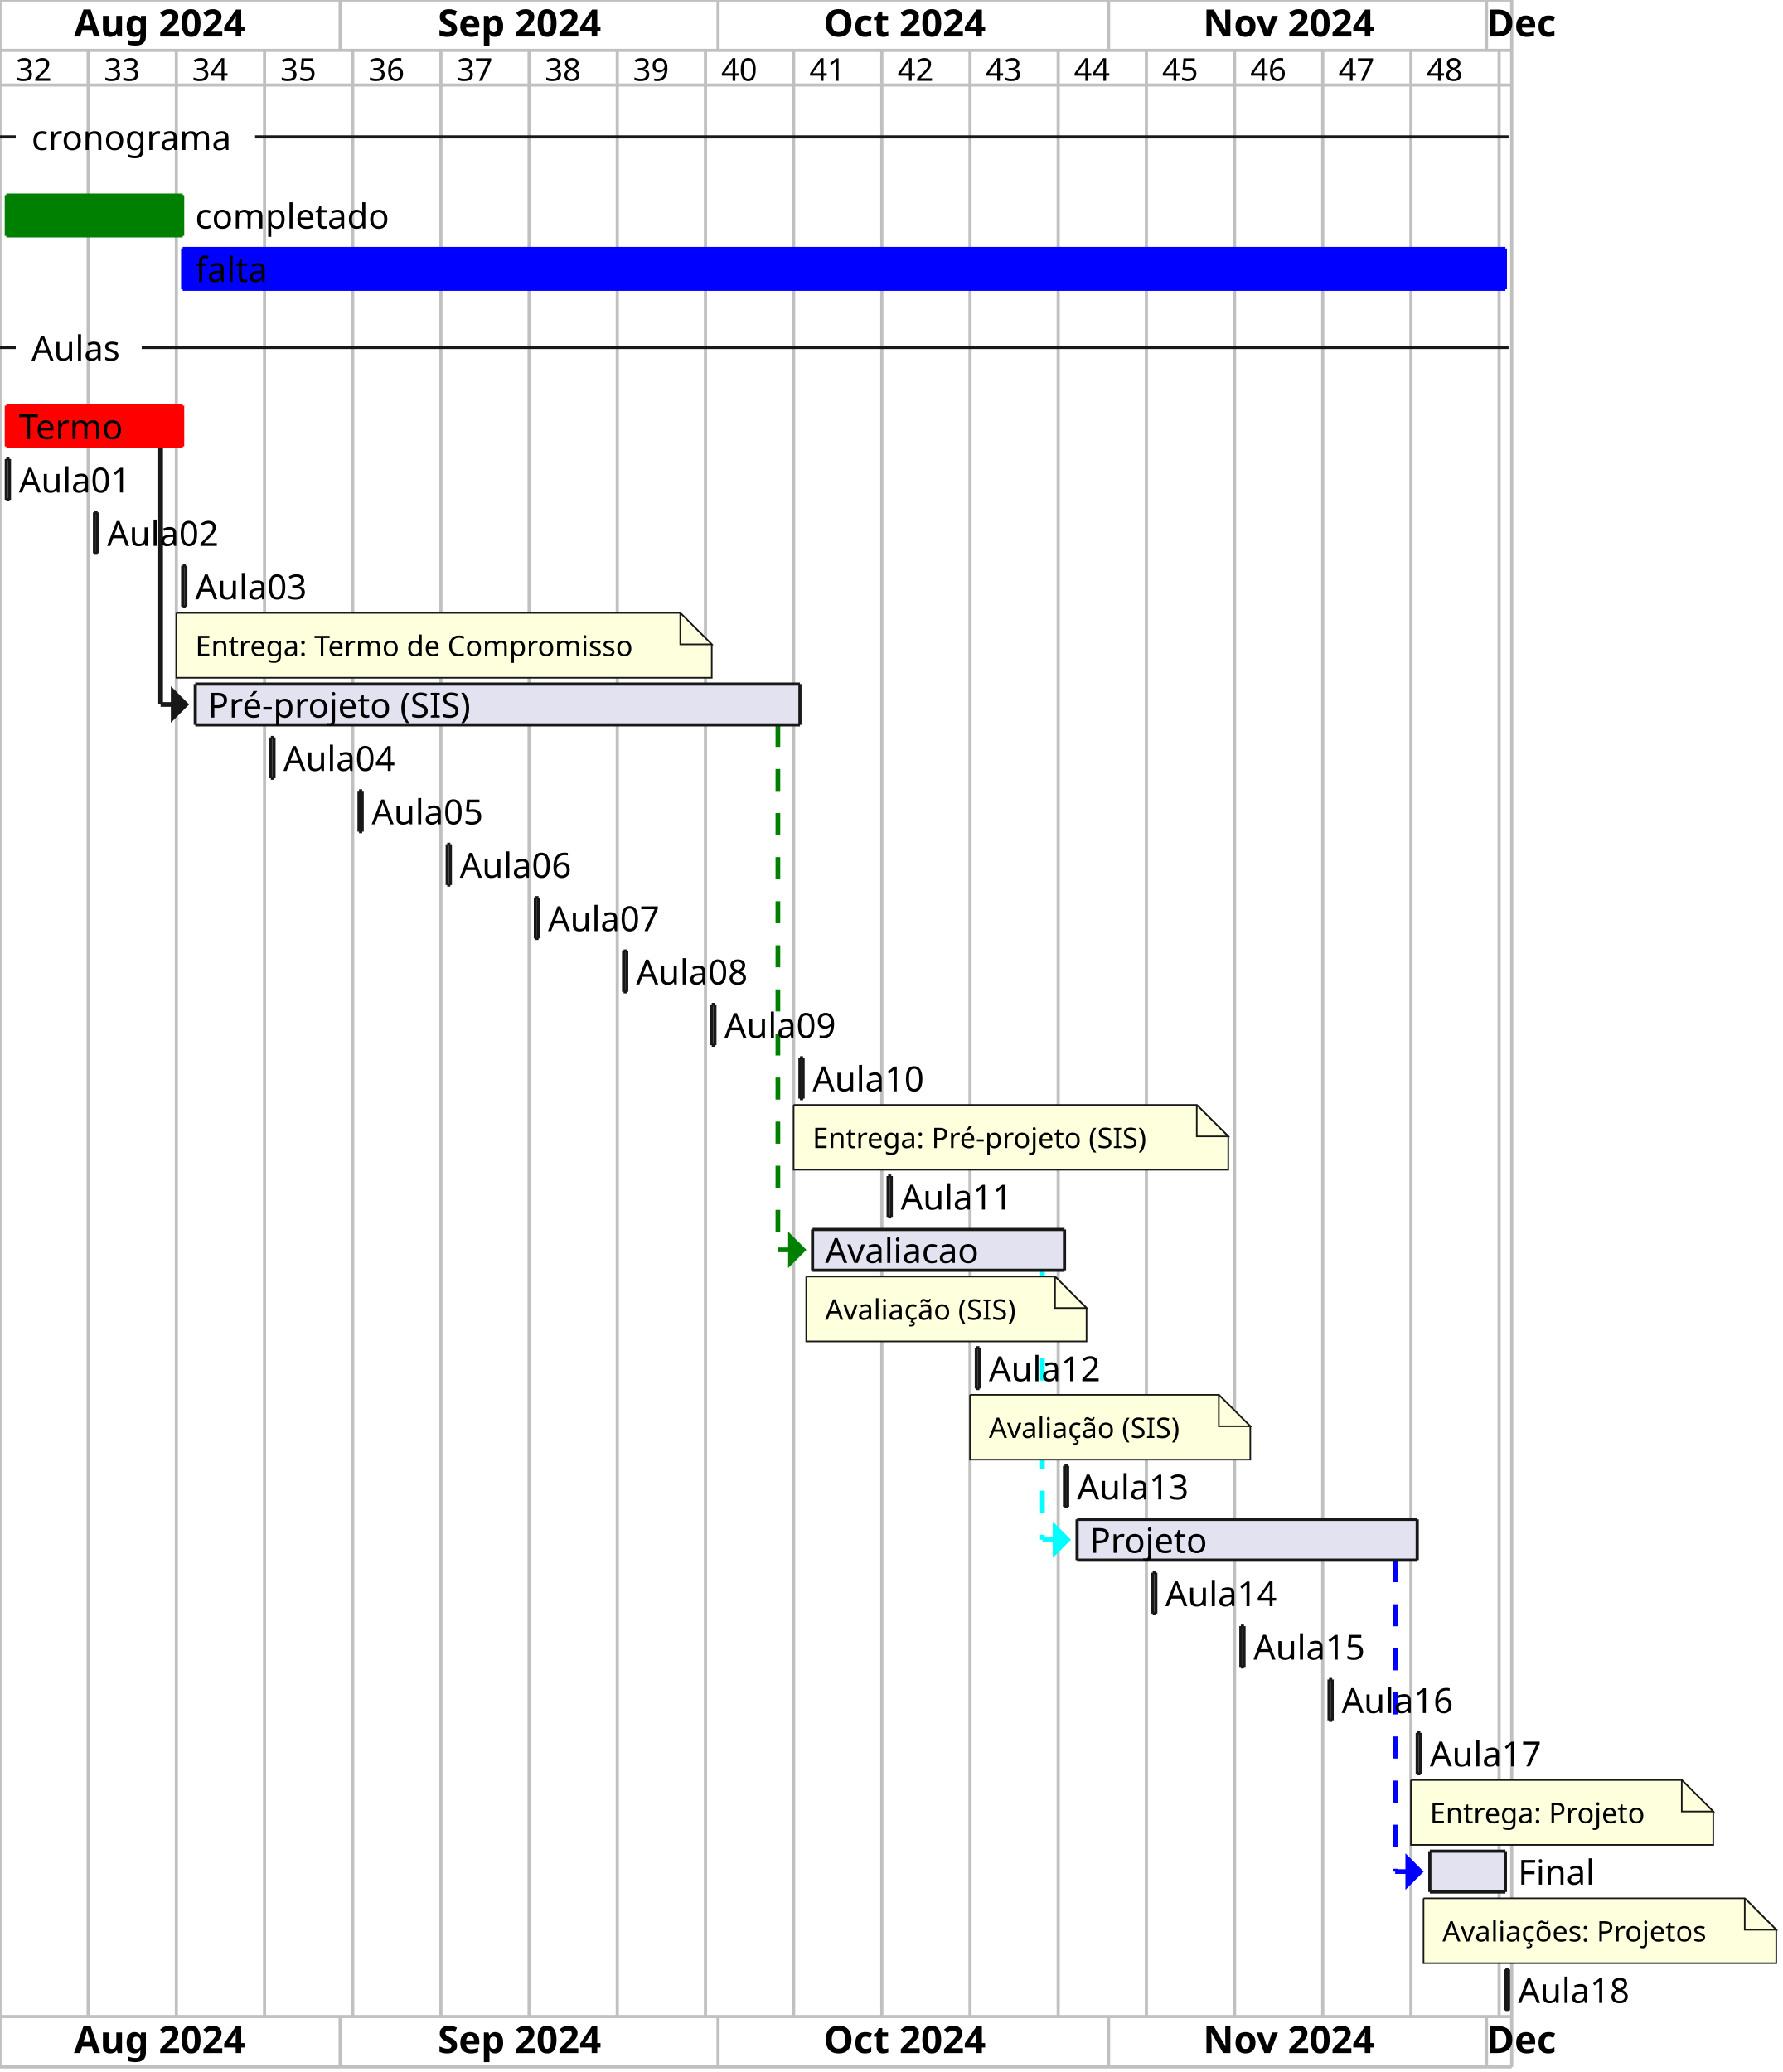
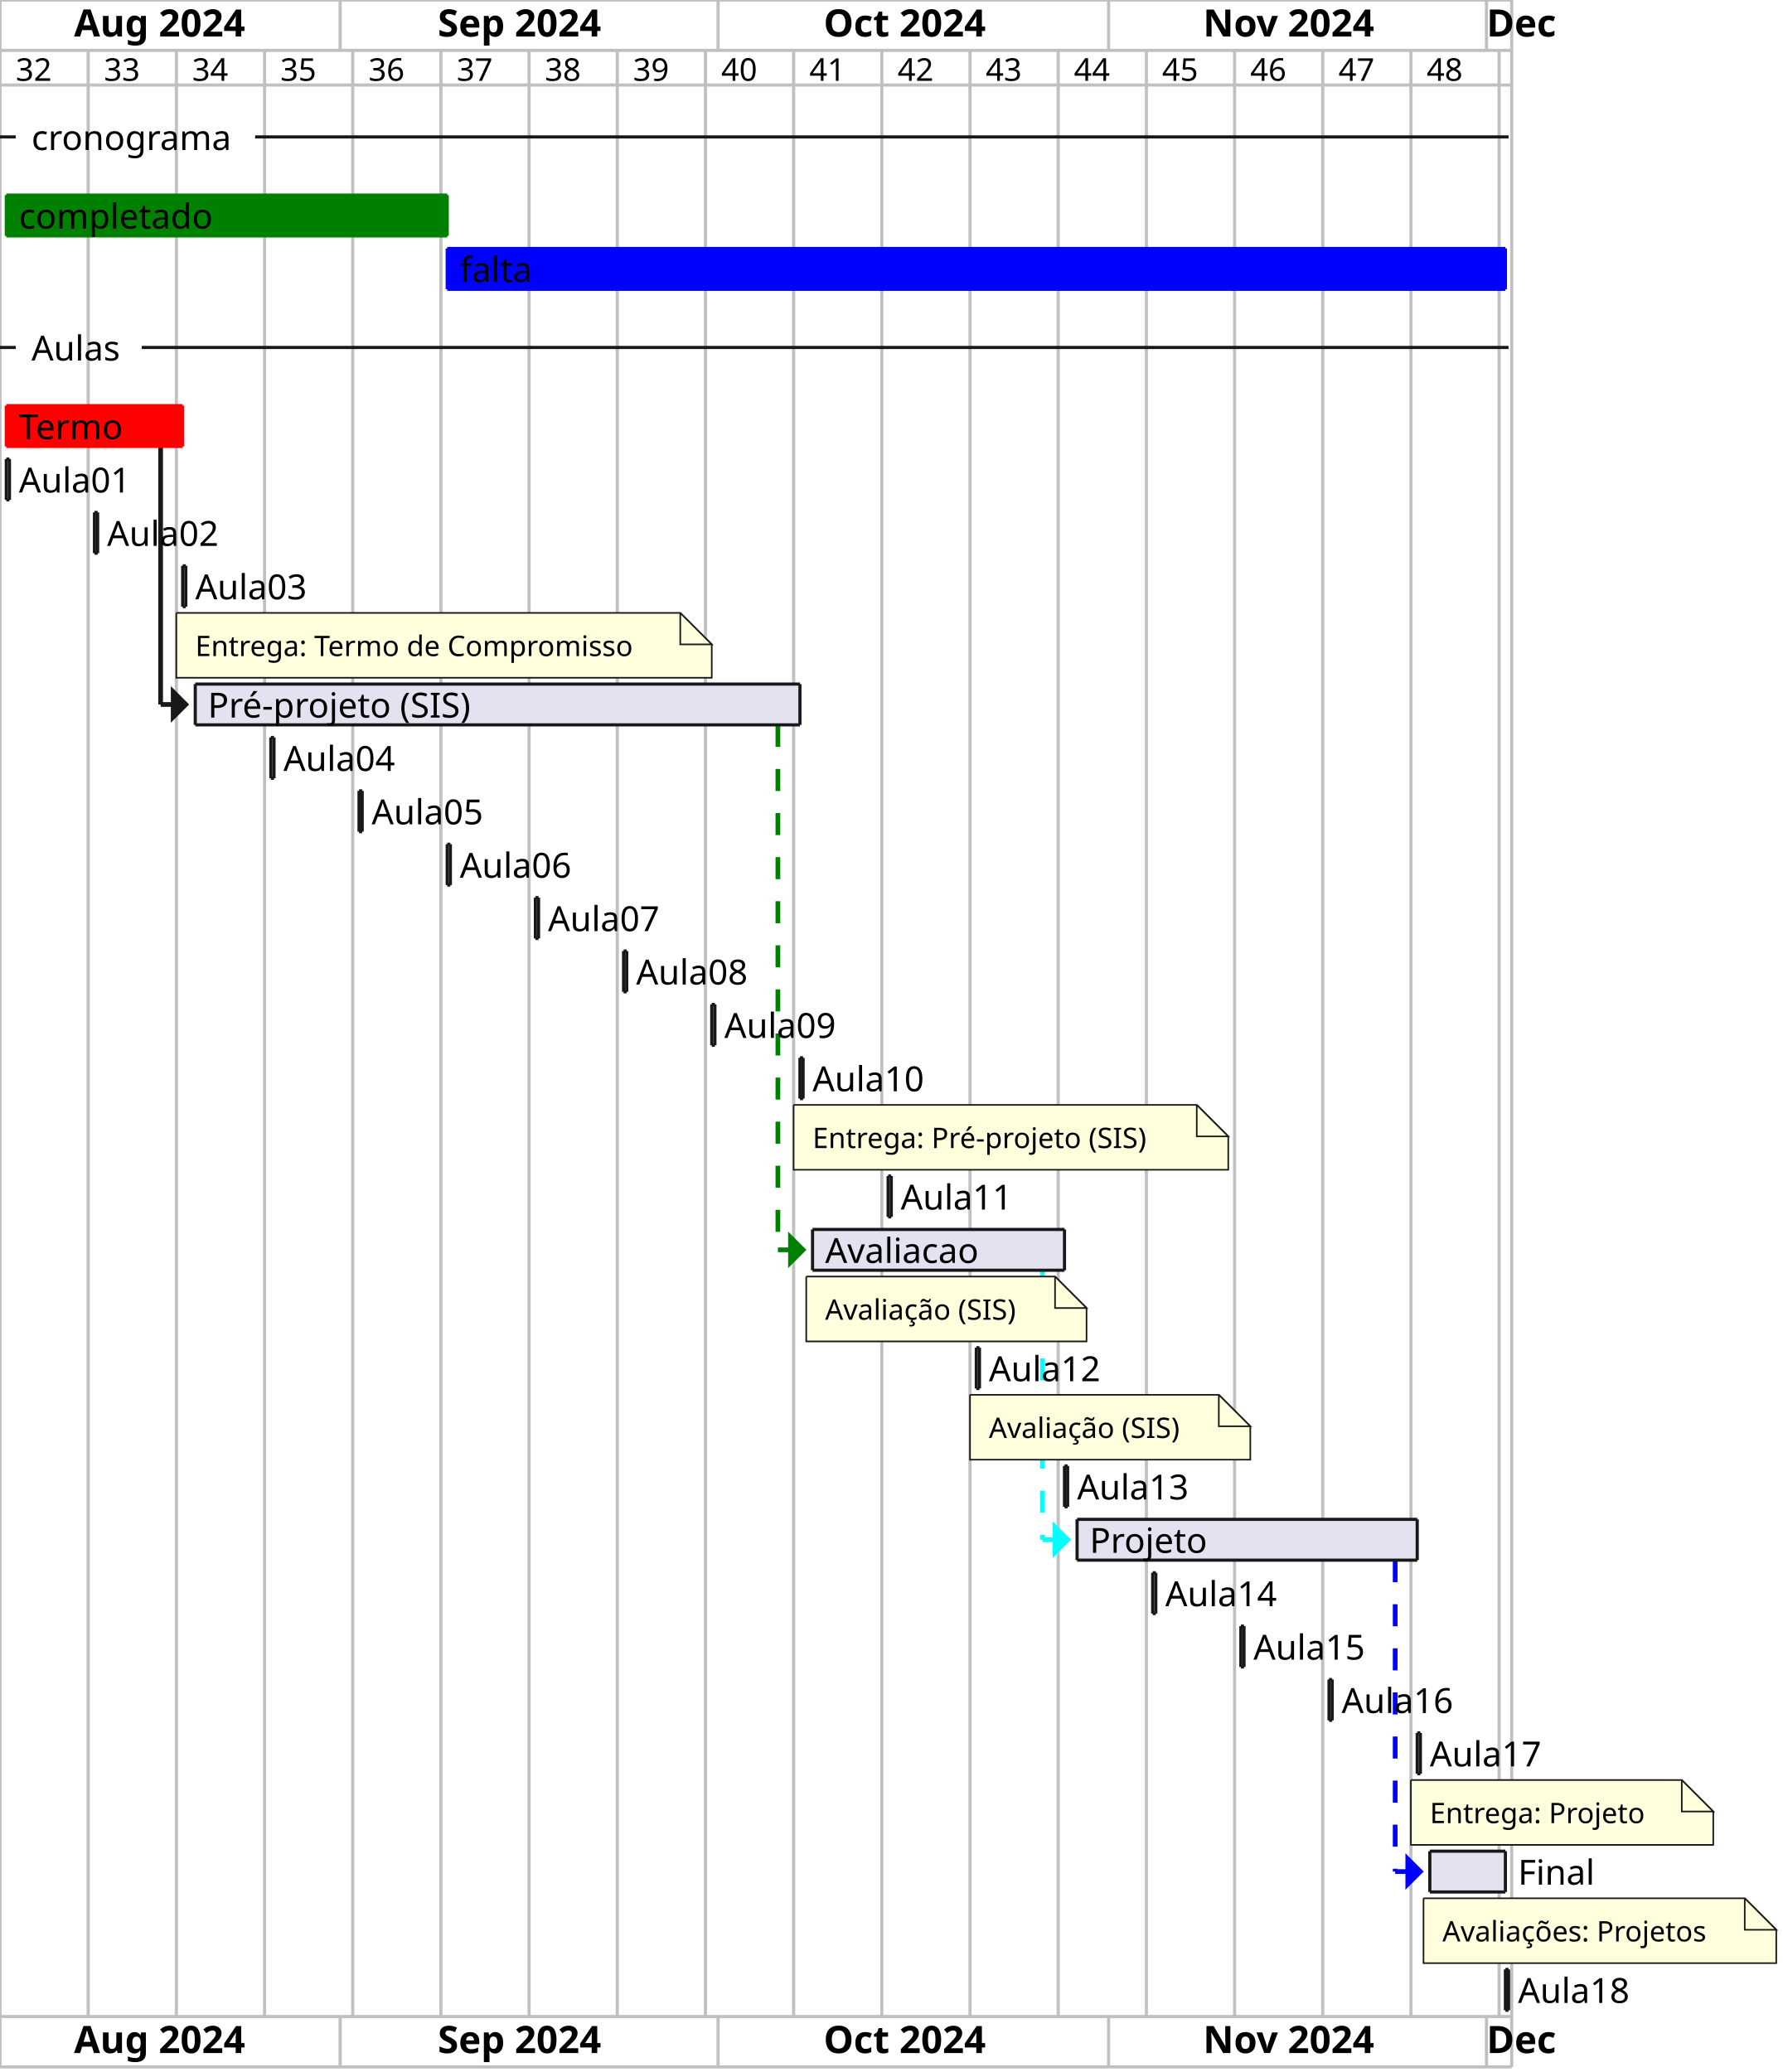
<svg xmlns="http://www.w3.org/2000/svg" contentStyleType="text/css" height="658px" preserveAspectRatio="none" style="width:566px;height:658px;background:#FFFFFF;" version="1.1" viewBox="0 0 566 658" width="566px" zoomAndPan="magnify">
  <defs />
  <g>
    <text fill="#000000" font-family="sans-serif" font-size="10" lengthAdjust="spacing" textLength="12" x="5" y="25.668">32</text>
    <text fill="#000000" font-family="sans-serif" font-size="10" lengthAdjust="spacing" textLength="12" x="33" y="25.668">33</text>
    <text fill="#000000" font-family="sans-serif" font-size="10" lengthAdjust="spacing" textLength="12" x="61" y="25.668">34</text>
    <text fill="#000000" font-family="sans-serif" font-size="10" lengthAdjust="spacing" textLength="12" x="89" y="25.668">35</text>
    <text fill="#000000" font-family="sans-serif" font-size="10" lengthAdjust="spacing" textLength="12" x="117" y="25.668">36</text>
    <text fill="#000000" font-family="sans-serif" font-size="10" lengthAdjust="spacing" textLength="12" x="145" y="25.668">37</text>
    <text fill="#000000" font-family="sans-serif" font-size="10" lengthAdjust="spacing" textLength="12" x="173" y="25.668">38</text>
    <text fill="#000000" font-family="sans-serif" font-size="10" lengthAdjust="spacing" textLength="12" x="201" y="25.668">39</text>
    <text fill="#000000" font-family="sans-serif" font-size="10" lengthAdjust="spacing" textLength="12" x="229" y="25.668">40</text>
    <text fill="#000000" font-family="sans-serif" font-size="10" lengthAdjust="spacing" textLength="12" x="257" y="25.668">41</text>
    <text fill="#000000" font-family="sans-serif" font-size="10" lengthAdjust="spacing" textLength="12" x="285" y="25.668">42</text>
    <text fill="#000000" font-family="sans-serif" font-size="10" lengthAdjust="spacing" textLength="12" x="313" y="25.668">43</text>
    <text fill="#000000" font-family="sans-serif" font-size="10" lengthAdjust="spacing" textLength="12" x="341" y="25.668">44</text>
    <text fill="#000000" font-family="sans-serif" font-size="10" lengthAdjust="spacing" textLength="12" x="369" y="25.668">45</text>
    <text fill="#000000" font-family="sans-serif" font-size="10" lengthAdjust="spacing" textLength="12" x="397" y="25.668">46</text>
    <text fill="#000000" font-family="sans-serif" font-size="10" lengthAdjust="spacing" textLength="12" x="425" y="25.668">47</text>
    <text fill="#000000" font-family="sans-serif" font-size="10" lengthAdjust="spacing" textLength="12" x="453" y="25.668">48</text>
    <line style="stroke:#C0C0C0;stroke-width:1.0;" x1="0" x2="0" y1="16" y2="640.385" />
    <line style="stroke:#C0C0C0;stroke-width:1.0;" x1="28" x2="28" y1="16" y2="640.385" />
    <line style="stroke:#C0C0C0;stroke-width:1.0;" x1="56" x2="56" y1="16" y2="640.385" />
    <line style="stroke:#C0C0C0;stroke-width:1.0;" x1="84" x2="84" y1="16" y2="640.385" />
    <line style="stroke:#C0C0C0;stroke-width:1.0;" x1="112" x2="112" y1="16" y2="640.385" />
    <line style="stroke:#C0C0C0;stroke-width:1.0;" x1="140" x2="140" y1="16" y2="640.385" />
    <line style="stroke:#C0C0C0;stroke-width:1.0;" x1="168" x2="168" y1="16" y2="640.385" />
    <line style="stroke:#C0C0C0;stroke-width:1.0;" x1="196" x2="196" y1="16" y2="640.385" />
    <line style="stroke:#C0C0C0;stroke-width:1.0;" x1="224" x2="224" y1="16" y2="640.385" />
    <line style="stroke:#C0C0C0;stroke-width:1.0;" x1="252" x2="252" y1="16" y2="640.385" />
    <line style="stroke:#C0C0C0;stroke-width:1.0;" x1="280" x2="280" y1="16" y2="640.385" />
    <line style="stroke:#C0C0C0;stroke-width:1.0;" x1="308" x2="308" y1="16" y2="640.385" />
    <line style="stroke:#C0C0C0;stroke-width:1.0;" x1="336" x2="336" y1="16" y2="640.385" />
    <line style="stroke:#C0C0C0;stroke-width:1.0;" x1="364" x2="364" y1="16" y2="640.385" />
    <line style="stroke:#C0C0C0;stroke-width:1.0;" x1="392" x2="392" y1="16" y2="640.385" />
    <line style="stroke:#C0C0C0;stroke-width:1.0;" x1="420" x2="420" y1="16" y2="640.385" />
    <line style="stroke:#C0C0C0;stroke-width:1.0;" x1="448" x2="448" y1="16" y2="640.385" />
    <line style="stroke:#C0C0C0;stroke-width:1.0;" x1="476" x2="476" y1="16" y2="640.385" />
    <line style="stroke:#C0C0C0;stroke-width:1.0;" x1="480" x2="480" y1="16" y2="640.385" />
    <line style="stroke:#C0C0C0;stroke-width:1.0;" x1="0" x2="0" y1="0" y2="16" />
    <line style="stroke:#C0C0C0;stroke-width:1.0;" x1="108" x2="108" y1="0" y2="16" />
    <text fill="#000000" font-family="sans-serif" font-size="12" font-weight="bold" lengthAdjust="spacing" textLength="61" x="23.5" y="11.602">Aug 2024</text>
    <line style="stroke:#C0C0C0;stroke-width:1.0;" x1="228" x2="228" y1="0" y2="16" />
    <text fill="#000000" font-family="sans-serif" font-size="12" font-weight="bold" lengthAdjust="spacing" textLength="58" x="139" y="11.602">Sep 2024</text>
    <line style="stroke:#C0C0C0;stroke-width:1.0;" x1="352" x2="352" y1="0" y2="16" />
    <text fill="#000000" font-family="sans-serif" font-size="12" font-weight="bold" lengthAdjust="spacing" textLength="57" x="261.5" y="11.602">Oct 2024</text>
    <line style="stroke:#C0C0C0;stroke-width:1.0;" x1="472" x2="472" y1="0" y2="16" />
    <text fill="#000000" font-family="sans-serif" font-size="12" font-weight="bold" lengthAdjust="spacing" textLength="60" x="382" y="11.602">Nov 2024</text>
    <line style="stroke:#C0C0C0;stroke-width:1.0;" x1="480" x2="480" y1="0" y2="16" />
    <text fill="#000000" font-family="sans-serif" font-size="12" font-weight="bold" lengthAdjust="spacing" textLength="23" x="472" y="11.602">Dec</text>
    <line style="stroke:#C0C0C0;stroke-width:1.0;" x1="0" x2="480" y1="0" y2="0" />
    <line style="stroke:#C0C0C0;stroke-width:1.0;" x1="0" x2="480" y1="16" y2="16" />
    <line style="stroke:#C0C0C0;stroke-width:1.0;" x1="0" x2="480" y1="27" y2="27" />
    <line style="stroke:#181818;stroke-width:1.5;" x1="51" x2="51" y1="141.775" y2="223.718" />
    <line style="stroke:#181818;stroke-width:1.5;" x1="51" x2="59" y1="223.718" y2="223.718" />
    <polygon fill="#181818" points="55,219.718,55,223.718,55,227.718,59,223.718" style="stroke:#181818;stroke-width:1.5;" />
    <line style="stroke:#008000;stroke-width:1.5;stroke-dasharray:7.0,7.0;" x1="247" x2="247" y1="230.195" y2="396.913" />
    <line style="stroke:#008000;stroke-width:1.5;stroke-dasharray:7.0,7.0;" x1="247" x2="255" y1="396.913" y2="396.913" />
    <polygon fill="#008000" points="251,392.913,251,396.913,251,400.913,255,396.913" style="stroke:#008000;stroke-width:1.5;" />
    <line style="stroke:#00FFFF;stroke-width:1.5;stroke-dasharray:7.0,7.0;" x1="331" x2="331" y1="403.391" y2="488.978" />
    <line style="stroke:#00FFFF;stroke-width:1.5;stroke-dasharray:7.0,7.0;" x1="331" x2="339" y1="488.978" y2="488.978" />
    <polygon fill="#00FFFF" points="335,484.978,335,488.978,335,492.978,339,488.978" style="stroke:#00FFFF;stroke-width:1.5;" />
    <line style="stroke:#0000FF;stroke-width:1.5;stroke-dasharray:7.0,7.0;" x1="443" x2="443" y1="495.455" y2="594.352" />
    <line style="stroke:#0000FF;stroke-width:1.5;stroke-dasharray:7.0,7.0;" x1="443" x2="451" y1="594.352" y2="594.352" />
    <polygon fill="#0000FF" points="447,590.352,447,594.352,447,598.352,451,594.352" style="stroke:#0000FF;stroke-width:1.5;" />
    <line style="stroke:#181818;stroke-width:1.0;" x1="0" x2="5" y1="43.477" y2="43.477" />
    <line style="stroke:#181818;stroke-width:1.0;" x1="81" x2="479" y1="43.477" y2="43.477" />
-     <rect fill="#008000" height="12.955" style="stroke:none;stroke-width:1.0;" width="56" x="2" y="61.955" />
-     <line style="stroke:#008000;stroke-width:1.0;" x1="2" x2="58" y1="61.955" y2="61.955" />
-     <line style="stroke:#008000;stroke-width:1.0;" x1="2" x2="58" y1="74.91" y2="74.91" />
+     <rect fill="#008000" height="12.955" style="stroke:none;stroke-width:1.0;" width="140" x="2" y="61.955" />
+     <line style="stroke:#008000;stroke-width:1.0;" x1="2" x2="142" y1="61.955" y2="61.955" />
+     <line style="stroke:#008000;stroke-width:1.0;" x1="2" x2="142" y1="74.91" y2="74.91" />
    <line style="stroke:#008000;stroke-width:1.0;" x1="2" x2="2" y1="61.955" y2="74.91" />
-     <line style="stroke:#008000;stroke-width:1.0;" x1="58" x2="58" y1="61.955" y2="74.91" />
-     <rect fill="#0000FF" height="12.955" style="stroke:none;stroke-width:1.0;" width="420" x="58" y="78.91" />
-     <line style="stroke:#0000FF;stroke-width:1.0;" x1="58" x2="478" y1="78.91" y2="78.91" />
-     <line style="stroke:#0000FF;stroke-width:1.0;" x1="58" x2="478" y1="91.865" y2="91.865" />
-     <line style="stroke:#0000FF;stroke-width:1.0;" x1="58" x2="58" y1="78.91" y2="91.865" />
+     <line style="stroke:#008000;stroke-width:1.0;" x1="142" x2="142" y1="61.955" y2="74.91" />
+     <rect fill="#0000FF" height="12.955" style="stroke:none;stroke-width:1.0;" width="336" x="142" y="78.91" />
+     <line style="stroke:#0000FF;stroke-width:1.0;" x1="142" x2="478" y1="78.91" y2="78.91" />
+     <line style="stroke:#0000FF;stroke-width:1.0;" x1="142" x2="478" y1="91.865" y2="91.865" />
+     <line style="stroke:#0000FF;stroke-width:1.0;" x1="142" x2="142" y1="78.91" y2="91.865" />
    <line style="stroke:#0000FF;stroke-width:1.0;" x1="478" x2="478" y1="78.91" y2="91.865" />
    <line style="stroke:#181818;stroke-width:1.0;" x1="0" x2="5" y1="110.343" y2="110.343" />
    <line style="stroke:#181818;stroke-width:1.0;" x1="45" x2="479" y1="110.343" y2="110.343" />
    <rect fill="#FF0000" height="12.955" style="stroke:none;stroke-width:1.0;" width="56" x="2" y="128.82" />
    <line style="stroke:#FF0000;stroke-width:1.0;" x1="2" x2="58" y1="128.82" y2="128.82" />
    <line style="stroke:#FF0000;stroke-width:1.0;" x1="2" x2="58" y1="141.775" y2="141.775" />
    <line style="stroke:#FF0000;stroke-width:1.0;" x1="2" x2="2" y1="128.82" y2="141.775" />
    <line style="stroke:#FF0000;stroke-width:1.0;" x1="58" x2="58" y1="128.82" y2="141.775" />
    <rect fill="#E2E2F0" height="12.955" style="stroke:none;stroke-width:1.0;" width="1" x="2" y="145.775" />
    <line style="stroke:#181818;stroke-width:1.0;" x1="2" x2="3" y1="145.775" y2="145.775" />
    <line style="stroke:#181818;stroke-width:1.0;" x1="2" x2="3" y1="158.731" y2="158.731" />
    <line style="stroke:#181818;stroke-width:1.0;" x1="2" x2="2" y1="145.775" y2="158.731" />
    <line style="stroke:#181818;stroke-width:1.0;" x1="3" x2="3" y1="145.775" y2="158.731" />
    <rect fill="#E2E2F0" height="12.955" style="stroke:none;stroke-width:1.0;" width="1" x="30" y="162.731" />
    <line style="stroke:#181818;stroke-width:1.0;" x1="30" x2="31" y1="162.731" y2="162.731" />
    <line style="stroke:#181818;stroke-width:1.0;" x1="30" x2="31" y1="175.685" y2="175.685" />
    <line style="stroke:#181818;stroke-width:1.0;" x1="30" x2="30" y1="162.731" y2="175.685" />
    <line style="stroke:#181818;stroke-width:1.0;" x1="31" x2="31" y1="162.731" y2="175.685" />
    <path d="M56,194.641 L56,215.24 L226,215.24 L226,204.641 L216,194.641 L56,194.641 " fill="#FEFFDD" style="stroke:#181818;stroke-width:0.5;" />
    <path d="M216,194.641 L216,204.641 L226,204.641 L216,194.641 " fill="#FEFFDD" style="stroke:#181818;stroke-width:0.5;" />
    <text fill="#000000" font-family="sans-serif" font-size="9" lengthAdjust="spacing" textLength="149" x="62" y="208.342">Entrega: Termo de Compromisso</text>
    <rect fill="#E2E2F0" height="12.955" style="stroke:none;stroke-width:1.0;" width="1" x="58" y="179.685" />
    <line style="stroke:#181818;stroke-width:1.0;" x1="58" x2="59" y1="179.685" y2="179.685" />
    <line style="stroke:#181818;stroke-width:1.0;" x1="58" x2="59" y1="192.641" y2="192.641" />
    <line style="stroke:#181818;stroke-width:1.0;" x1="58" x2="58" y1="179.685" y2="192.641" />
    <line style="stroke:#181818;stroke-width:1.0;" x1="59" x2="59" y1="179.685" y2="192.641" />
    <rect fill="#E2E2F0" height="12.955" style="stroke:none;stroke-width:1.0;" width="192" x="62" y="217.24" />
    <line style="stroke:#181818;stroke-width:1.0;" x1="62" x2="254" y1="217.24" y2="217.24" />
    <line style="stroke:#181818;stroke-width:1.0;" x1="62" x2="254" y1="230.195" y2="230.195" />
    <line style="stroke:#181818;stroke-width:1.0;" x1="62" x2="62" y1="217.24" y2="230.195" />
    <line style="stroke:#181818;stroke-width:1.0;" x1="254" x2="254" y1="217.24" y2="230.195" />
    <rect fill="#E2E2F0" height="12.955" style="stroke:none;stroke-width:1.0;" width="1" x="86" y="234.195" />
    <line style="stroke:#181818;stroke-width:1.0;" x1="86" x2="87" y1="234.195" y2="234.195" />
    <line style="stroke:#181818;stroke-width:1.0;" x1="86" x2="87" y1="247.15" y2="247.15" />
    <line style="stroke:#181818;stroke-width:1.0;" x1="86" x2="86" y1="234.195" y2="247.15" />
    <line style="stroke:#181818;stroke-width:1.0;" x1="87" x2="87" y1="234.195" y2="247.15" />
    <rect fill="#E2E2F0" height="12.955" style="stroke:none;stroke-width:1.0;" width="1" x="114" y="251.15" />
    <line style="stroke:#181818;stroke-width:1.0;" x1="114" x2="115" y1="251.15" y2="251.15" />
    <line style="stroke:#181818;stroke-width:1.0;" x1="114" x2="115" y1="264.106" y2="264.106" />
    <line style="stroke:#181818;stroke-width:1.0;" x1="114" x2="114" y1="251.15" y2="264.106" />
    <line style="stroke:#181818;stroke-width:1.0;" x1="115" x2="115" y1="251.15" y2="264.106" />
    <rect fill="#E2E2F0" height="12.955" style="stroke:none;stroke-width:1.0;" width="1" x="142" y="268.106" />
    <line style="stroke:#181818;stroke-width:1.0;" x1="142" x2="143" y1="268.106" y2="268.106" />
    <line style="stroke:#181818;stroke-width:1.0;" x1="142" x2="143" y1="281.06" y2="281.06" />
    <line style="stroke:#181818;stroke-width:1.0;" x1="142" x2="142" y1="268.106" y2="281.06" />
    <line style="stroke:#181818;stroke-width:1.0;" x1="143" x2="143" y1="268.106" y2="281.06" />
    <rect fill="#E2E2F0" height="12.955" style="stroke:none;stroke-width:1.0;" width="1" x="170" y="285.06" />
    <line style="stroke:#181818;stroke-width:1.0;" x1="170" x2="171" y1="285.06" y2="285.06" />
    <line style="stroke:#181818;stroke-width:1.0;" x1="170" x2="171" y1="298.016" y2="298.016" />
    <line style="stroke:#181818;stroke-width:1.0;" x1="170" x2="170" y1="285.06" y2="298.016" />
    <line style="stroke:#181818;stroke-width:1.0;" x1="171" x2="171" y1="285.06" y2="298.016" />
    <rect fill="#E2E2F0" height="12.955" style="stroke:none;stroke-width:1.0;" width="1" x="198" y="302.016" />
    <line style="stroke:#181818;stroke-width:1.0;" x1="198" x2="199" y1="302.016" y2="302.016" />
    <line style="stroke:#181818;stroke-width:1.0;" x1="198" x2="199" y1="314.971" y2="314.971" />
    <line style="stroke:#181818;stroke-width:1.0;" x1="198" x2="198" y1="302.016" y2="314.971" />
    <line style="stroke:#181818;stroke-width:1.0;" x1="199" x2="199" y1="302.016" y2="314.971" />
    <rect fill="#E2E2F0" height="12.955" style="stroke:none;stroke-width:1.0;" width="1" x="226" y="318.971" />
    <line style="stroke:#181818;stroke-width:1.0;" x1="226" x2="227" y1="318.971" y2="318.971" />
    <line style="stroke:#181818;stroke-width:1.0;" x1="226" x2="227" y1="331.926" y2="331.926" />
    <line style="stroke:#181818;stroke-width:1.0;" x1="226" x2="226" y1="318.971" y2="331.926" />
    <line style="stroke:#181818;stroke-width:1.0;" x1="227" x2="227" y1="318.971" y2="331.926" />
    <path d="M252,350.881 L252,371.481 L390,371.481 L390,360.881 L380,350.881 L252,350.881 " fill="#FEFFDD" style="stroke:#181818;stroke-width:0.5;" />
    <path d="M380,350.881 L380,360.881 L390,360.881 L380,350.881 " fill="#FEFFDD" style="stroke:#181818;stroke-width:0.5;" />
    <text fill="#000000" font-family="sans-serif" font-size="9" lengthAdjust="spacing" textLength="114" x="258" y="364.582">Entrega: Pré-projeto (SIS)</text>
    <rect fill="#E2E2F0" height="12.955" style="stroke:none;stroke-width:1.0;" width="1" x="254" y="335.926" />
    <line style="stroke:#181818;stroke-width:1.0;" x1="254" x2="255" y1="335.926" y2="335.926" />
    <line style="stroke:#181818;stroke-width:1.0;" x1="254" x2="255" y1="348.881" y2="348.881" />
    <line style="stroke:#181818;stroke-width:1.0;" x1="254" x2="254" y1="335.926" y2="348.881" />
    <line style="stroke:#181818;stroke-width:1.0;" x1="255" x2="255" y1="335.926" y2="348.881" />
    <rect fill="#E2E2F0" height="12.955" style="stroke:none;stroke-width:1.0;" width="1" x="282" y="373.481" />
    <line style="stroke:#181818;stroke-width:1.0;" x1="282" x2="283" y1="373.481" y2="373.481" />
    <line style="stroke:#181818;stroke-width:1.0;" x1="282" x2="283" y1="386.435" y2="386.435" />
    <line style="stroke:#181818;stroke-width:1.0;" x1="282" x2="282" y1="373.481" y2="386.435" />
    <line style="stroke:#181818;stroke-width:1.0;" x1="283" x2="283" y1="373.481" y2="386.435" />
    <path d="M256,405.391 L256,425.99 L345,425.99 L345,415.391 L335,405.391 L256,405.391 " fill="#FEFFDD" style="stroke:#181818;stroke-width:0.5;" />
    <path d="M335,405.391 L335,415.391 L345,415.391 L335,405.391 " fill="#FEFFDD" style="stroke:#181818;stroke-width:0.5;" />
    <text fill="#000000" font-family="sans-serif" font-size="9" lengthAdjust="spacing" textLength="65" x="262" y="419.092">Avaliação (SIS)</text>
    <rect fill="#E2E2F0" height="12.955" style="stroke:none;stroke-width:1.0;" width="80" x="258" y="390.435" />
    <line style="stroke:#181818;stroke-width:1.0;" x1="258" x2="338" y1="390.435" y2="390.435" />
    <line style="stroke:#181818;stroke-width:1.0;" x1="258" x2="338" y1="403.391" y2="403.391" />
    <line style="stroke:#181818;stroke-width:1.0;" x1="258" x2="258" y1="390.435" y2="403.391" />
    <line style="stroke:#181818;stroke-width:1.0;" x1="338" x2="338" y1="390.435" y2="403.391" />
    <path d="M308,442.945 L308,463.545 L397,463.545 L397,452.945 L387,442.945 L308,442.945 " fill="#FEFFDD" style="stroke:#181818;stroke-width:0.5;" />
    <path d="M387,442.945 L387,452.945 L397,452.945 L387,442.945 " fill="#FEFFDD" style="stroke:#181818;stroke-width:0.5;" />
    <text fill="#000000" font-family="sans-serif" font-size="9" lengthAdjust="spacing" textLength="65" x="314" y="456.647">Avaliação (SIS)</text>
    <rect fill="#E2E2F0" height="12.955" style="stroke:none;stroke-width:1.0;" width="1" x="310" y="427.99" />
    <line style="stroke:#181818;stroke-width:1.0;" x1="310" x2="311" y1="427.99" y2="427.99" />
    <line style="stroke:#181818;stroke-width:1.0;" x1="310" x2="311" y1="440.945" y2="440.945" />
    <line style="stroke:#181818;stroke-width:1.0;" x1="310" x2="310" y1="427.99" y2="440.945" />
    <line style="stroke:#181818;stroke-width:1.0;" x1="311" x2="311" y1="427.99" y2="440.945" />
    <rect fill="#E2E2F0" height="12.955" style="stroke:none;stroke-width:1.0;" width="1" x="338" y="465.545" />
    <line style="stroke:#181818;stroke-width:1.0;" x1="338" x2="339" y1="465.545" y2="465.545" />
    <line style="stroke:#181818;stroke-width:1.0;" x1="338" x2="339" y1="478.5" y2="478.5" />
    <line style="stroke:#181818;stroke-width:1.0;" x1="338" x2="338" y1="465.545" y2="478.5" />
    <line style="stroke:#181818;stroke-width:1.0;" x1="339" x2="339" y1="465.545" y2="478.5" />
    <rect fill="#E2E2F0" height="12.955" style="stroke:none;stroke-width:1.0;" width="108" x="342" y="482.5" />
    <line style="stroke:#181818;stroke-width:1.0;" x1="342" x2="450" y1="482.5" y2="482.5" />
    <line style="stroke:#181818;stroke-width:1.0;" x1="342" x2="450" y1="495.455" y2="495.455" />
    <line style="stroke:#181818;stroke-width:1.0;" x1="342" x2="342" y1="482.5" y2="495.455" />
    <line style="stroke:#181818;stroke-width:1.0;" x1="450" x2="450" y1="482.5" y2="495.455" />
    <rect fill="#E2E2F0" height="12.955" style="stroke:none;stroke-width:1.0;" width="1" x="366" y="499.455" />
    <line style="stroke:#181818;stroke-width:1.0;" x1="366" x2="367" y1="499.455" y2="499.455" />
    <line style="stroke:#181818;stroke-width:1.0;" x1="366" x2="367" y1="512.41" y2="512.41" />
    <line style="stroke:#181818;stroke-width:1.0;" x1="366" x2="366" y1="499.455" y2="512.41" />
    <line style="stroke:#181818;stroke-width:1.0;" x1="367" x2="367" y1="499.455" y2="512.41" />
    <rect fill="#E2E2F0" height="12.955" style="stroke:none;stroke-width:1.0;" width="1" x="394" y="516.41" />
    <line style="stroke:#181818;stroke-width:1.0;" x1="394" x2="395" y1="516.41" y2="516.41" />
    <line style="stroke:#181818;stroke-width:1.0;" x1="394" x2="395" y1="529.365" y2="529.365" />
    <line style="stroke:#181818;stroke-width:1.0;" x1="394" x2="394" y1="516.41" y2="529.365" />
    <line style="stroke:#181818;stroke-width:1.0;" x1="395" x2="395" y1="516.41" y2="529.365" />
    <rect fill="#E2E2F0" height="12.955" style="stroke:none;stroke-width:1.0;" width="1" x="422" y="533.365" />
    <line style="stroke:#181818;stroke-width:1.0;" x1="422" x2="423" y1="533.365" y2="533.365" />
    <line style="stroke:#181818;stroke-width:1.0;" x1="422" x2="423" y1="546.32" y2="546.32" />
    <line style="stroke:#181818;stroke-width:1.0;" x1="422" x2="422" y1="533.365" y2="546.32" />
    <line style="stroke:#181818;stroke-width:1.0;" x1="423" x2="423" y1="533.365" y2="546.32" />
    <path d="M448,565.275 L448,585.875 L544,585.875 L544,575.275 L534,565.275 L448,565.275 " fill="#FEFFDD" style="stroke:#181818;stroke-width:0.5;" />
    <path d="M534,565.275 L534,575.275 L544,575.275 L534,565.275 " fill="#FEFFDD" style="stroke:#181818;stroke-width:0.5;" />
    <text fill="#000000" font-family="sans-serif" font-size="9" lengthAdjust="spacing" textLength="72" x="454" y="578.977">Entrega: Projeto</text>
    <rect fill="#E2E2F0" height="12.955" style="stroke:none;stroke-width:1.0;" width="1" x="450" y="550.32" />
    <line style="stroke:#181818;stroke-width:1.0;" x1="450" x2="451" y1="550.32" y2="550.32" />
    <line style="stroke:#181818;stroke-width:1.0;" x1="450" x2="451" y1="563.275" y2="563.275" />
    <line style="stroke:#181818;stroke-width:1.0;" x1="450" x2="450" y1="550.32" y2="563.275" />
    <line style="stroke:#181818;stroke-width:1.0;" x1="451" x2="451" y1="550.32" y2="563.275" />
    <path d="M452,602.83 L452,623.43 L564,623.43 L564,612.83 L554,602.83 L452,602.83 " fill="#FEFFDD" style="stroke:#181818;stroke-width:0.5;" />
    <path d="M554,602.83 L554,612.83 L564,612.83 L554,602.83 " fill="#FEFFDD" style="stroke:#181818;stroke-width:0.5;" />
    <text fill="#000000" font-family="sans-serif" font-size="9" lengthAdjust="spacing" textLength="91" x="458" y="616.531">Avaliações: Projetos</text>
    <rect fill="#E2E2F0" height="12.955" style="stroke:none;stroke-width:1.0;" width="24" x="454" y="587.875" />
    <line style="stroke:#181818;stroke-width:1.0;" x1="454" x2="478" y1="587.875" y2="587.875" />
    <line style="stroke:#181818;stroke-width:1.0;" x1="454" x2="478" y1="600.83" y2="600.83" />
    <line style="stroke:#181818;stroke-width:1.0;" x1="454" x2="454" y1="587.875" y2="600.83" />
    <line style="stroke:#181818;stroke-width:1.0;" x1="478" x2="478" y1="587.875" y2="600.83" />
    <rect fill="#E2E2F0" height="12.955" style="stroke:none;stroke-width:1.0;" width="1" x="478" y="625.43" />
    <line style="stroke:#181818;stroke-width:1.0;" x1="478" x2="479" y1="625.43" y2="625.43" />
    <line style="stroke:#181818;stroke-width:1.0;" x1="478" x2="479" y1="638.385" y2="638.385" />
    <line style="stroke:#181818;stroke-width:1.0;" x1="478" x2="478" y1="625.43" y2="638.385" />
    <line style="stroke:#181818;stroke-width:1.0;" x1="479" x2="479" y1="625.43" y2="638.385" />
    <text fill="#000000" font-family="sans-serif" font-size="11" lengthAdjust="spacing" textLength="66" x="10" y="47.635">cronograma</text>
-     <text fill="#000000" font-family="sans-serif" font-size="11" lengthAdjust="spacing" textLength="63" x="62" y="72.59">completado</text>
-     <text fill="#000000" font-family="sans-serif" font-size="11" lengthAdjust="spacing" textLength="23" x="62" y="89.545">falta</text>
+     <text fill="#000000" font-family="sans-serif" font-size="11" lengthAdjust="spacing" textLength="63" x="6" y="72.59">completado</text>
+     <text fill="#000000" font-family="sans-serif" font-size="11" lengthAdjust="spacing" textLength="23" x="146" y="89.545">falta</text>
    <text fill="#000000" font-family="sans-serif" font-size="11" lengthAdjust="spacing" textLength="30" x="10" y="114.5">Aulas</text>
    <text fill="#000000" font-family="sans-serif" font-size="11" lengthAdjust="spacing" textLength="35" x="6" y="139.455">Termo</text>
    <text fill="#000000" font-family="sans-serif" font-size="11" lengthAdjust="spacing" textLength="38" x="6" y="156.41">Aula01</text>
    <text fill="#000000" font-family="sans-serif" font-size="11" lengthAdjust="spacing" textLength="38" x="34" y="173.365">Aula02</text>
    <text fill="#000000" font-family="sans-serif" font-size="11" lengthAdjust="spacing" textLength="38" x="62" y="190.32">Aula03</text>
    <text fill="#000000" font-family="sans-serif" font-size="11" lengthAdjust="spacing" textLength="88" x="66" y="227.875">Pré-projeto (SIS)</text>
    <text fill="#000000" font-family="sans-serif" font-size="11" lengthAdjust="spacing" textLength="38" x="90" y="244.83">Aula04</text>
    <text fill="#000000" font-family="sans-serif" font-size="11" lengthAdjust="spacing" textLength="38" x="118" y="261.785">Aula05</text>
    <text fill="#000000" font-family="sans-serif" font-size="11" lengthAdjust="spacing" textLength="38" x="146" y="278.74">Aula06</text>
    <text fill="#000000" font-family="sans-serif" font-size="11" lengthAdjust="spacing" textLength="38" x="174" y="295.695">Aula07</text>
    <text fill="#000000" font-family="sans-serif" font-size="11" lengthAdjust="spacing" textLength="38" x="202" y="312.65">Aula08</text>
    <text fill="#000000" font-family="sans-serif" font-size="11" lengthAdjust="spacing" textLength="38" x="230" y="329.606">Aula09</text>
    <text fill="#000000" font-family="sans-serif" font-size="11" lengthAdjust="spacing" textLength="38" x="258" y="346.56">Aula10</text>
    <text fill="#000000" font-family="sans-serif" font-size="11" lengthAdjust="spacing" textLength="38" x="286" y="384.115">Aula11</text>
    <text fill="#000000" font-family="sans-serif" font-size="11" lengthAdjust="spacing" textLength="51" x="262" y="401.07">Avaliacao</text>
    <text fill="#000000" font-family="sans-serif" font-size="11" lengthAdjust="spacing" textLength="38" x="314" y="438.625">Aula12</text>
    <text fill="#000000" font-family="sans-serif" font-size="11" lengthAdjust="spacing" textLength="38" x="342" y="476.18">Aula13</text>
    <text fill="#000000" font-family="sans-serif" font-size="11" lengthAdjust="spacing" textLength="38" x="346" y="493.135">Projeto</text>
    <text fill="#000000" font-family="sans-serif" font-size="11" lengthAdjust="spacing" textLength="38" x="370" y="510.09">Aula14</text>
    <text fill="#000000" font-family="sans-serif" font-size="11" lengthAdjust="spacing" textLength="38" x="398" y="527.045">Aula15</text>
    <text fill="#000000" font-family="sans-serif" font-size="11" lengthAdjust="spacing" textLength="38" x="426" y="544">Aula16</text>
    <text fill="#000000" font-family="sans-serif" font-size="11" lengthAdjust="spacing" textLength="38" x="454" y="560.955">Aula17</text>
    <text fill="#000000" font-family="sans-serif" font-size="11" lengthAdjust="spacing" textLength="25" x="482" y="598.51">Final</text>
    <text fill="#000000" font-family="sans-serif" font-size="11" lengthAdjust="spacing" textLength="38" x="482" y="636.064">Aula18</text>
    <line style="stroke:#C0C0C0;stroke-width:1.0;" x1="0" x2="480" y1="640.385" y2="640.385" />
    <line style="stroke:#C0C0C0;stroke-width:1.0;" x1="0" x2="0" y1="640.385" y2="656.385" />
    <line style="stroke:#C0C0C0;stroke-width:1.0;" x1="108" x2="108" y1="640.385" y2="656.385" />
    <text fill="#000000" font-family="sans-serif" font-size="12" font-weight="bold" lengthAdjust="spacing" textLength="61" x="23.5" y="651.986">Aug 2024</text>
    <line style="stroke:#C0C0C0;stroke-width:1.0;" x1="228" x2="228" y1="640.385" y2="656.385" />
    <text fill="#000000" font-family="sans-serif" font-size="12" font-weight="bold" lengthAdjust="spacing" textLength="58" x="139" y="651.986">Sep 2024</text>
    <line style="stroke:#C0C0C0;stroke-width:1.0;" x1="352" x2="352" y1="640.385" y2="656.385" />
    <text fill="#000000" font-family="sans-serif" font-size="12" font-weight="bold" lengthAdjust="spacing" textLength="57" x="261.5" y="651.986">Oct 2024</text>
    <line style="stroke:#C0C0C0;stroke-width:1.0;" x1="472" x2="472" y1="640.385" y2="656.385" />
    <text fill="#000000" font-family="sans-serif" font-size="12" font-weight="bold" lengthAdjust="spacing" textLength="60" x="382" y="651.986">Nov 2024</text>
    <line style="stroke:#C0C0C0;stroke-width:1.0;" x1="480" x2="480" y1="640.385" y2="656.385" />
    <text fill="#000000" font-family="sans-serif" font-size="12" font-weight="bold" lengthAdjust="spacing" textLength="23" x="472" y="651.986">Dec</text>
    <line style="stroke:#C0C0C0;stroke-width:1.0;" x1="0" x2="480" y1="656.385" y2="656.385" />
  </g>
</svg>
